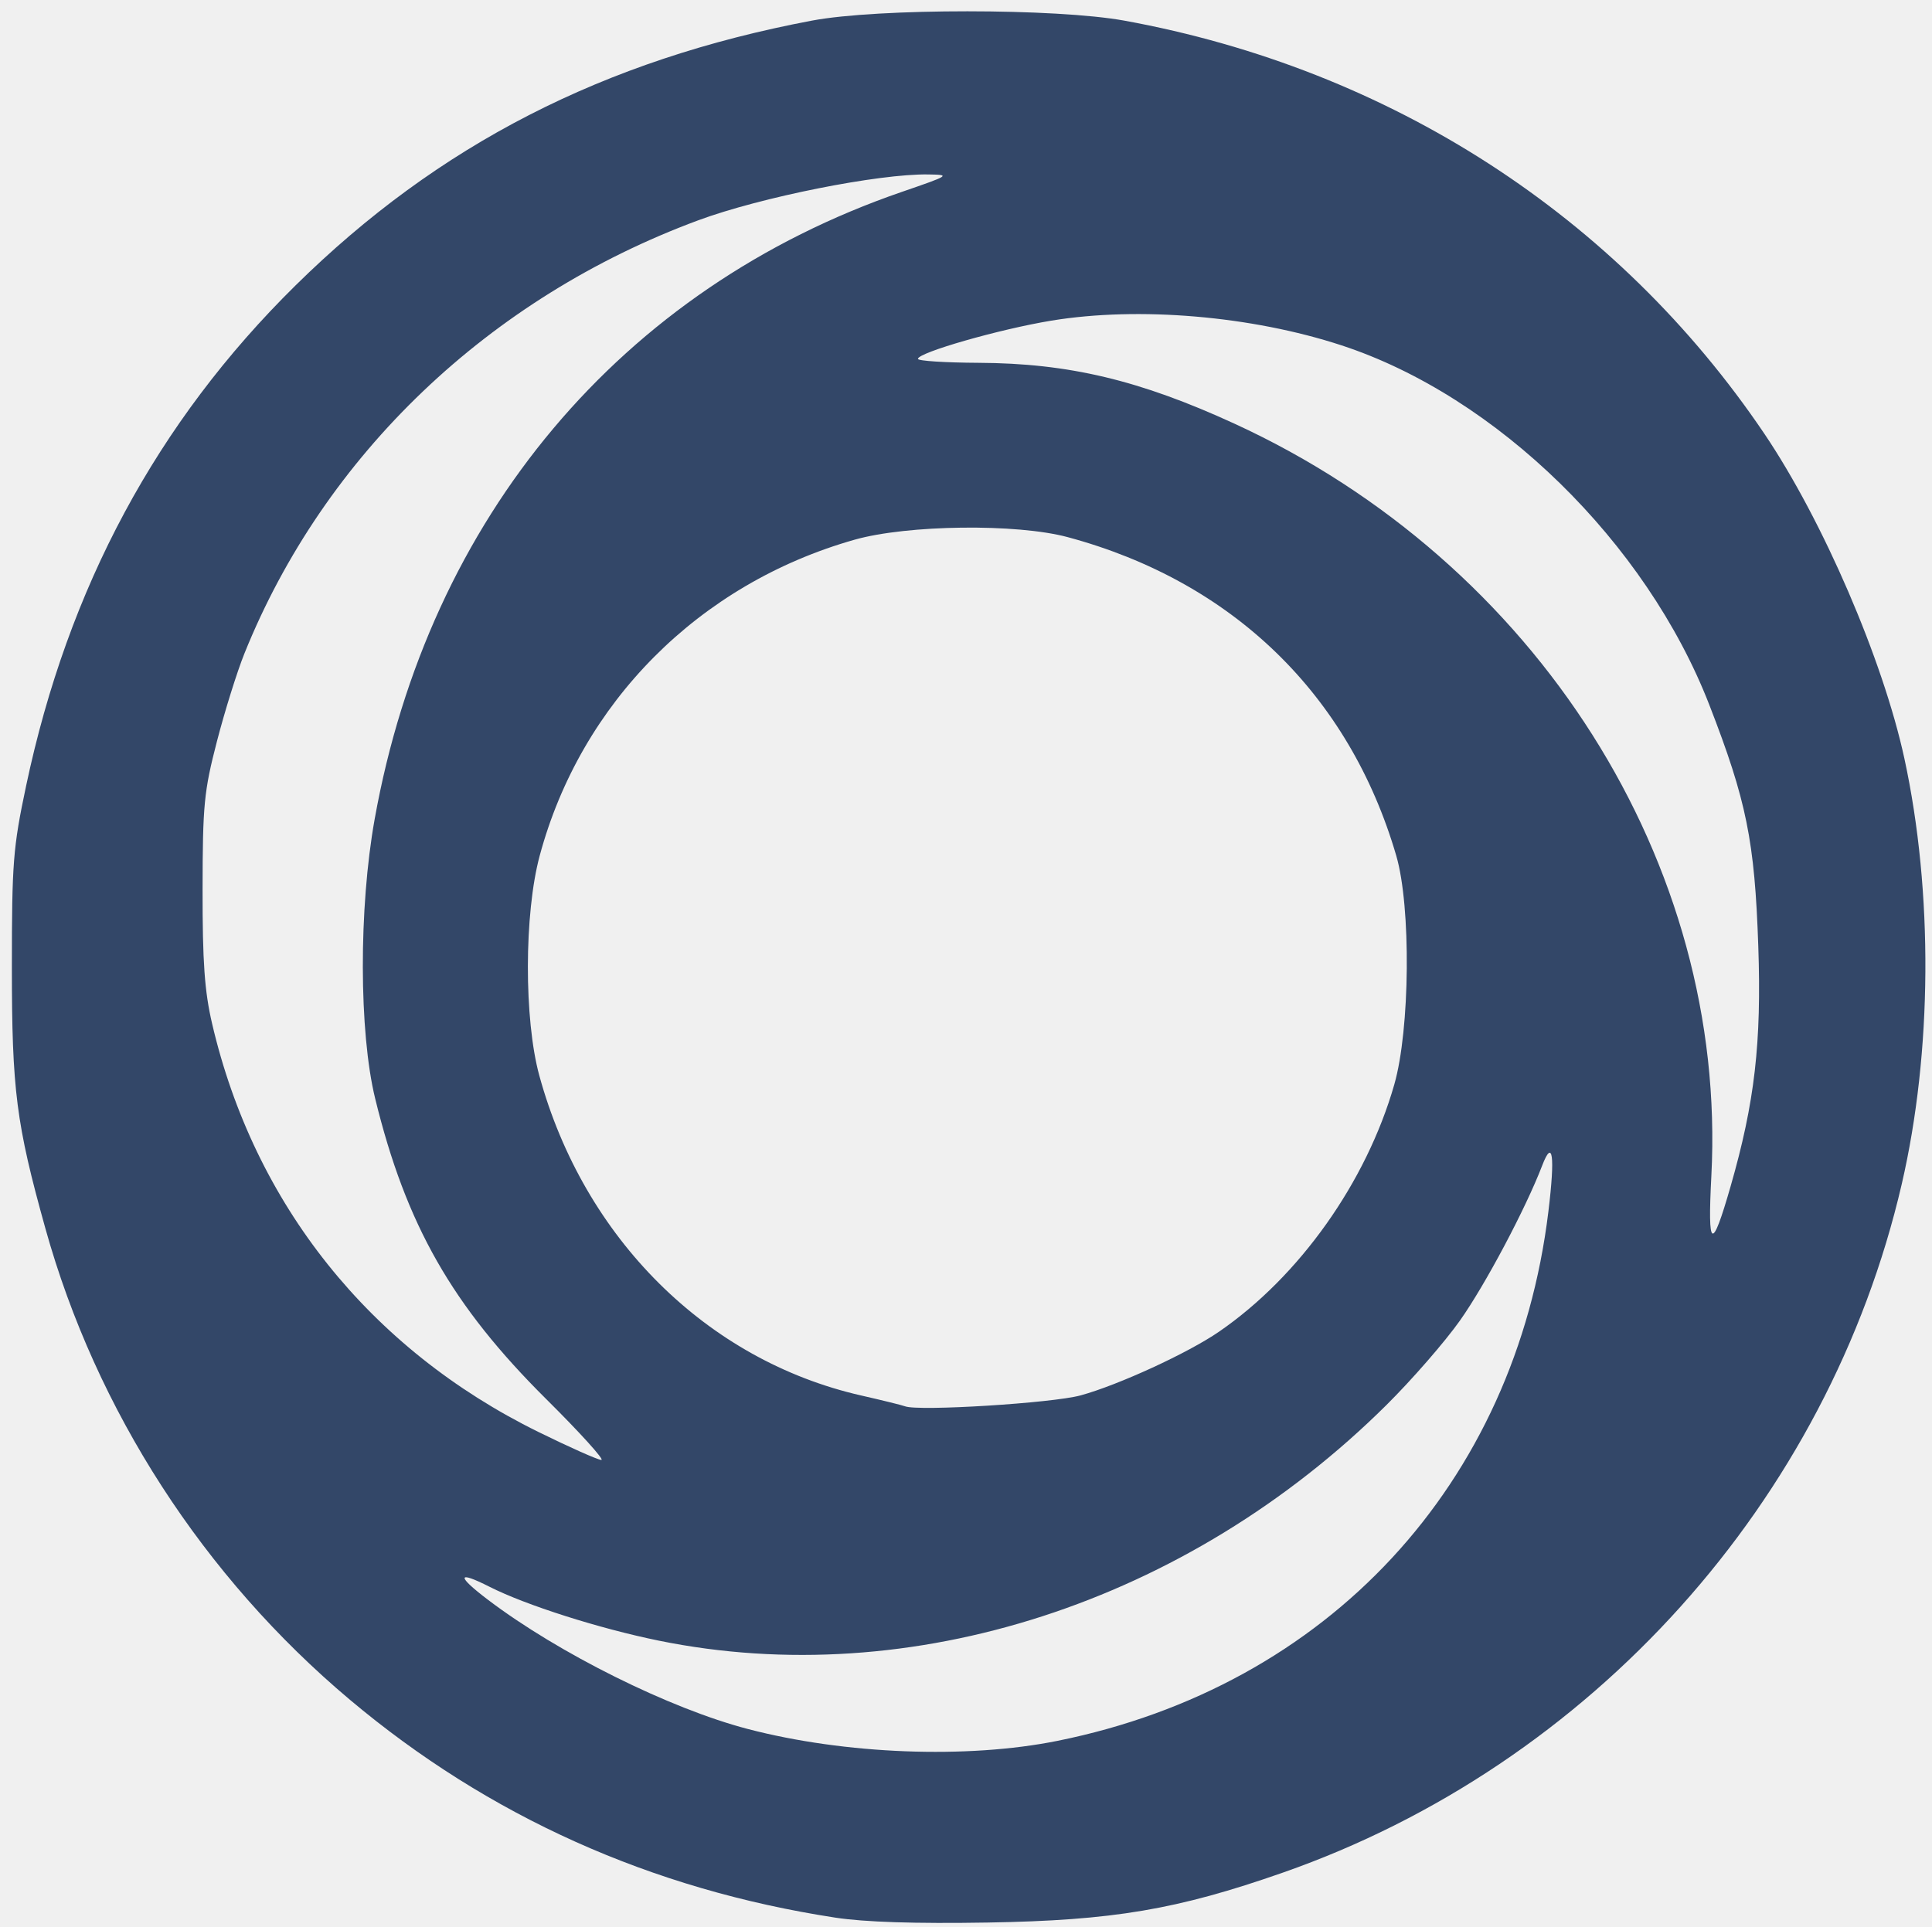
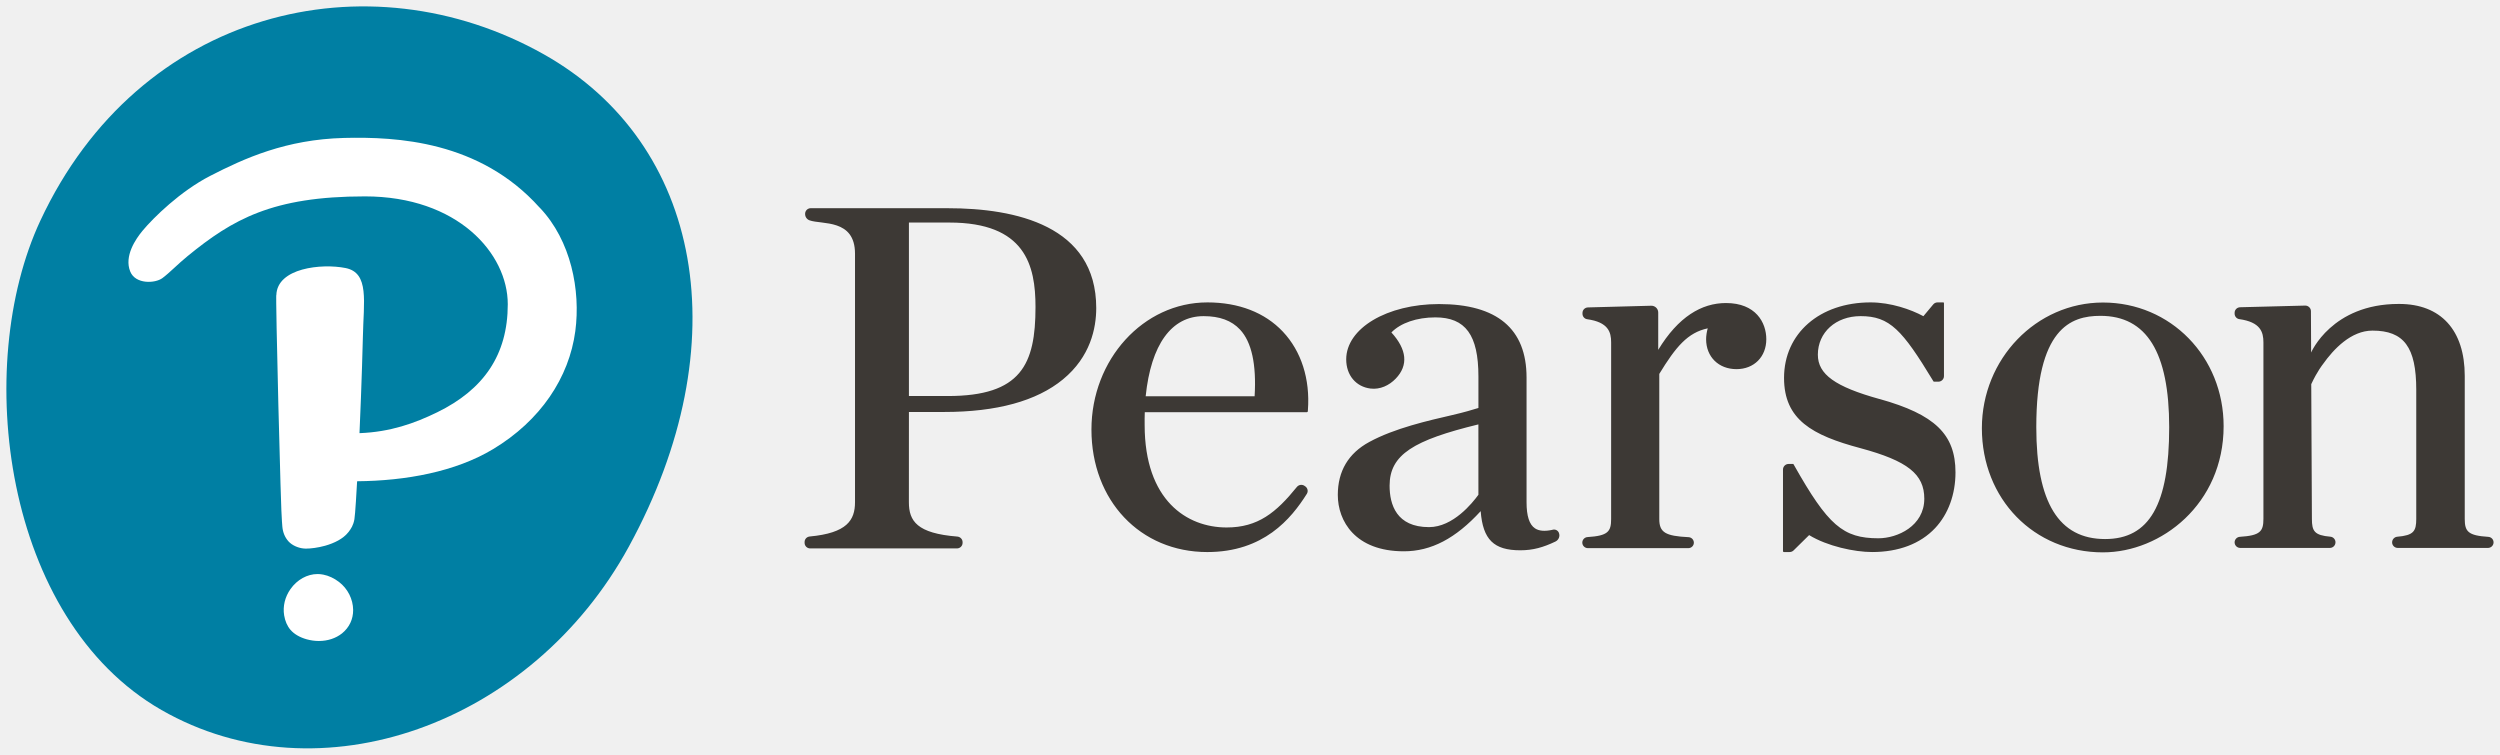
- <svg xmlns="http://www.w3.org/2000/svg" version="1.1" id="svg1" width="374" height="373" viewBox="0 0 374 373">
-   <g id="g1">
-     <path style="fill:#334768;fill-opacity:1" d="M 161.694,371.288 C 126.084,365.822 94.612,351.694 67.753,329.119 39.405,305.292 18.615,273.112 8.785,237.845 3.125,217.538 2.298,211.082 2.299,187.194 c 10e-4,-20.167 0.23,-23.083 2.747,-35 C 13.174,113.721 30.404,81.693 57.173,55.3 84.823,28.038 116.874,11.595 157.194,3.988 c 12.753,-2.406 47.29,-2.398 60.5,0.015 51.383,9.385 95.409,37.82 123.877,80.009 11.306,16.755 22.959,43.798 27.086,62.861 5.597,25.851 5.402,56.861 -0.519,82.407 -14.226,61.38 -60.084,112.403 -119.8,133.294 -20.477,7.164 -32.856,9.258 -57.145,9.666 -13.978,0.235 -23.842,-0.083 -29.5,-0.952 z m 43,-34.225 c 52.375,-10.56 88.638,-49.677 95.052,-102.532 1.309,-10.784 0.839,-14.205 -1.214,-8.843 -3.183,8.313 -11.016,23.077 -15.918,30.005 -2.919,4.125 -9.317,11.477 -14.218,16.338 -38.6,38.282 -92.01,55.582 -140.866,45.628 -11.523,-2.348 -25.757,-6.879 -32.766,-10.43 -6.325,-3.205 -6.442,-2.141 -0.278,2.535 13.631,10.339 35.155,21.045 50.241,24.991 18.823,4.923 42.482,5.833 59.966,2.308 z m -98.901,-66.119 c -18.29,-18.162 -27.191,-33.795 -33.168,-58.25 -3.144,-12.864 -3.188,-36.859 -0.1,-54.081 10.483,-58.46 47.718,-102.764 102.09,-121.472 9.293,-3.197 9.444,-3.298 5.079,-3.366 -9.598,-0.149 -32.416,4.4 -44.5,8.871 -40.522,14.995 -72.4,45.428 -87.889,83.907 -1.408,3.498 -3.8,11.148 -5.314,17 -2.504,9.672 -2.756,12.278 -2.776,28.64 -0.017,14.09 0.384,19.738 1.843,26 8.148,34.977 30.52,62.984 63.136,79.043 6.05,2.979 11.547,5.425 12.216,5.436 0.669,0.011 -4.109,-5.267 -10.617,-11.73 z m 103.401,-0.773 c 7.334,-2.01 20.784,-8.201 26.779,-12.325 15.591,-10.727 28.524,-28.966 33.936,-47.86 3.055,-10.665 3.262,-34.43 0.386,-44.291 -9.098,-31.201 -31.671,-53.097 -63.601,-61.694 -9.878,-2.66 -31.021,-2.406 -41.259,0.495 -30.091,8.526 -52.976,31.5 -60.964,61.2 -3.017,11.216 -3.049,31.68 -0.068,42.565 8.618,31.466 32.415,55.124 62.291,61.927 4.125,0.939 7.95,1.883 8.5,2.097 2.569,1.001 28.524,-0.612 34,-2.113 z m 125.82,-40.477 c 4.673,-16.256 5.999,-27.762 5.359,-46.49 -0.697,-20.397 -2.279,-28.189 -9.49,-46.752 -12.215,-31.443 -41.174,-59.751 -71.189,-69.586 -17.4,-5.702 -39.254,-7.564 -56.156,-4.786 -10.046,1.651 -25.845,6.18 -25.843,7.408 7.6e-4,0.389 5.288,0.73 11.75,0.76 17.447,0.079 31.176,3.348 49.568,11.802 58.475,26.879 95.422,85.186 92.275,145.623 -0.745,14.309 0.068,14.75 3.726,2.022 z" id="path1" />
+ <svg xmlns="http://www.w3.org/2000/svg" width="195.657" height="59.068" viewBox="0 0 51.768 15.628" version="1.1" id="svg9820">
+   <defs id="defs9814" />
+   <g id="layer1" transform="translate(-322.7425,-246.7201)">
+     <g id="g9840" transform="matrix(0.2645833,0,0,0.2645833,322.8132,246.8401)">
+       <path id="wordmark" d="m 121.739,41.251 c -0.073,-0.188 -0.273,-0.296 -0.469,-0.252 l -0.061,0.017 c -0.581,0.124 -1.028,0.089 -1.342,-0.12 -0.445,-0.296 -0.661,-0.966 -0.661,-2.046 v -9.761 c 0,-3.813 -2.304,-5.747 -6.852,-5.747 -4.072,0 -7.262,1.901 -7.262,4.328 0,1.248 0.771,2.15 1.909,2.286 0.744,0.089 1.454,-0.244 1.968,-0.78 1.001,-1.041 0.873,-2.282 -0.341,-3.612 0.718,-0.741 1.99,-1.179 3.44,-1.179 2.363,0 3.371,1.382 3.371,4.622 v 2.468 c -0.553,0.168 -1.071,0.327 -2.021,0.548 -1.913,0.443 -4.539,1.034 -6.519,2.112 -1.635,0.885 -2.465,2.28 -2.465,4.148 0,2.034 1.354,4.409 5.168,4.409 2.137,0 4.05,-0.999 6.014,-3.143 0.171,2.228 1.026,3.064 3.102,3.064 0.999,0 1.797,-0.23 2.747,-0.683 0.257,-0.124 0.379,-0.418 0.273,-0.679 z m -6.301,-2.983 c -0.463,0.637 -1.978,2.532 -3.866,2.532 -2.549,0 -3.085,-1.765 -3.085,-3.246 0,-2.435 1.892,-3.562 6.95,-4.794 z m 48.883,4.508 c -5.404,0 -9.48,-4.177 -9.48,-9.717 0,-5.424 4.252,-9.837 9.48,-9.837 5.292,0 9.44,4.249 9.44,9.676 0,6.101 -4.9,9.877 -9.44,9.877 z M 164.117,24.264 c -2.335,0 -5.017,0.991 -5.017,8.714 0,5.892 1.762,8.755 5.386,8.755 3.467,0 5.015,-2.698 5.015,-8.755 0,-5.863 -1.762,-8.714 -5.384,-8.714 z M 80.775,23.572 c 0,4.494 -1.122,6.968 -6.864,6.968 H 70.868 V 16.963 h 3.167 c 5.94,0 6.74,3.341 6.74,6.608 z M 70.868,38.851 v -7.063 h 2.757 c 4.113,0 7.241,-0.857 9.299,-2.551 2.153,-1.771 2.604,-4.014 2.604,-5.584 0,-6.457 -6.316,-7.812 -11.616,-7.812 l 0.022,-0.002 H 63.186 c -0.243,0 -0.442,0.197 -0.442,0.436 v 0.029 -0.008 c 0,0.221 0.135,0.418 0.347,0.494 0.958,0.348 3.558,-0.139 3.558,2.611 v 19.447 c 0,1.415 -0.636,2.414 -3.542,2.685 -0.232,0.021 -0.404,0.207 -0.404,0.432 v 0.068 c 0,0.24 0.196,0.434 0.44,0.434 h 11.483 c 0.243,0 0.442,-0.194 0.442,-0.434 v -0.06 c 0,-0.225 -0.181,-0.414 -0.412,-0.434 -3.157,-0.25 -3.791,-1.214 -3.791,-2.69 V 31.802 Z M 94.218,23.213 c -4.998,0 -9.065,4.463 -9.065,9.951 0,5.555 3.813,9.587 9.065,9.587 4.413,0 6.562,-2.601 7.792,-4.556 0.122,-0.194 0.069,-0.449 -0.12,-0.583 l -0.059,-0.041 c -0.19,-0.134 -0.455,-0.095 -0.602,0.087 -1.623,2.007 -3.043,3.169 -5.496,3.169 -3.102,0 -6.416,-2.108 -6.416,-8.027 v -0.043 c -0.006,-0.261 0,-0.619 0.01,-0.954 h 12.694 c 0.035,0 0.063,-0.027 0.065,-0.062 l 0.008,-0.101 c 0.181,-2.425 -0.516,-4.607 -1.96,-6.138 -1.411,-1.498 -3.455,-2.29 -5.914,-2.29 z m -4.821,7.344 c 0.418,-4.049 2.019,-6.269 4.535,-6.269 1.258,0 2.192,0.345 2.851,1.053 0.907,0.97 1.291,2.725 1.14,5.216 z m 57.434,0.217 h -0.004 c -3.471,-0.962 -4.823,-1.934 -4.823,-3.469 0,-1.748 1.407,-3.018 3.346,-3.018 2.28,0 3.257,1.076 5.665,5.046 l 0.031,0.052 c 0.012,0.021 0.033,0.033 0.033,0.033 h 0.353 c 0.243,0 0.442,-0.195 0.442,-0.436 v -5.706 c 0,-0.035 -0.029,-0.064 -0.029,-0.064 h -0.473 c -0.131,0 -0.257,0.058 -0.339,0.159 l -0.769,0.921 c -0.969,-0.526 -2.549,-1.08 -4.134,-1.08 -3.987,0 -6.772,2.429 -6.772,5.909 0,3.267 2.196,4.491 5.987,5.501 3.683,0.995 4.99,2.03 4.99,3.952 0,2.139 -2.1,3.099 -3.591,3.099 -2.775,0 -3.946,-1.016 -6.605,-5.727 l -0.031,-0.056 c -0.012,-0.021 -0.033,-0.035 -0.033,-0.035 h -0.357 c -0.243,0 -0.442,0.197 -0.442,0.436 v 6.393 c 0,0.037 0.029,0.066 0.067,0.066 h 0.451 c 0.116,0 0.23,-0.046 0.312,-0.128 l 1.215,-1.198 c 1.423,0.871 3.55,1.326 4.931,1.326 2.074,0 3.779,-0.648 4.931,-1.874 1.028,-1.094 1.593,-2.642 1.593,-4.361 0,-2.977 -1.611,-4.533 -5.944,-5.743 z m -21.006,9.397 c 0,0.985 -0.253,1.308 -1.844,1.407 -0.232,0.015 -0.412,0.205 -0.412,0.434 0,0.24 0.198,0.434 0.442,0.434 h 7.855 c 0.239,0 0.434,-0.192 0.434,-0.426 0,-0.232 -0.182,-0.424 -0.418,-0.434 -1.817,-0.087 -2.288,-0.377 -2.288,-1.415 V 28.809 c 1.293,-2.121 2.221,-3.232 3.791,-3.567 -0.076,0.269 -0.126,0.588 -0.126,0.85 0,1.38 0.977,2.344 2.376,2.344 1.374,0 2.335,-0.964 2.335,-2.344 0,-1.305 -0.826,-2.83 -3.157,-2.83 -1.909,0 -3.734,1.08 -5.302,3.664 v -2.923 c 0,-0.298 -0.249,-0.538 -0.551,-0.53 l -4.949,0.132 c -0.241,0.008 -0.428,0.197 -0.428,0.434 v 0.062 c 0,0.215 0.157,0.399 0.367,0.428 1.65,0.23 1.878,1.005 1.876,1.808 z m 54.328,-16.71 c 0.114,0 0.224,0.045 0.304,0.124 0.088,0.081 0.135,0.19 0.137,0.31 l 0.016,3.24 c 0,0 1.613,-3.802 6.844,-3.802 h 0.047 c 3.261,0 5.131,2.052 5.131,5.629 V 40.154 c 0,0.985 0.255,1.308 1.844,1.407 0.232,0.014 0.412,0.203 0.412,0.434 0,0.238 -0.198,0.434 -0.44,0.434 h -7.058 c -0.243,0 -0.442,-0.195 -0.442,-0.436 0,-0.232 0.179,-0.422 0.402,-0.441 1.283,-0.108 1.487,-0.428 1.487,-1.398 V 30.054 c 0,-3.337 -0.961,-4.634 -3.428,-4.634 -1.668,0 -3.032,1.434 -3.883,2.638 0,0 -0.436,0.538 -0.907,1.552 l 0.051,10.541 c 0,0.97 0.2,1.289 1.446,1.398 0.224,0.019 0.4,0.211 0.4,0.434 0,0.25 -0.198,0.445 -0.44,0.445 h -7.015 c -0.241,0 -0.44,-0.195 -0.44,-0.436 0,-0.228 0.182,-0.418 0.412,-0.434 1.589,-0.099 1.843,-0.42 1.843,-1.405 V 26.338 c 0,-0.805 -0.228,-1.583 -1.886,-1.816 -0.21,-0.029 -0.369,-0.215 -0.369,-0.43 v -0.064 c 0,-0.238 0.188,-0.428 0.43,-0.436 z" style="fill:#3d3935" />
+       <path id="thumbprint" d="M 42.276,3.786 C 54.715,10.777 57.611,26.452 48.956,42.312 41.35,56.252 24.742,62.206 12.366,55.11 -0.012,48.01 -2.427,28.207 2.892,16.812 10.616,0.263 28.533,-3.941 42.276,3.786" style="fill:#007fa3" />
+       <path id="interrobang" d="m 41.988,15.812 c 2.435,2.565 3.193,6.455 2.771,9.647 -0.485,3.639 -2.722,7.007 -6.44,9.239 -2.949,1.773 -6.825,2.478 -10.637,2.512 -0.031,0.596 -0.151,2.65 -0.212,2.975 -0.088,0.478 -0.259,0.737 -0.467,1.005 -0.41,0.528 -1.12,0.867 -1.827,1.067 -0.559,0.155 -1.115,0.225 -1.509,0.225 -0.065,0 -0.13,-0.006 -0.194,-0.012 -0.414,-0.046 -0.875,-0.24 -1.16,-0.552 -0.285,-0.316 -0.445,-0.71 -0.483,-1.159 l -0.031,-0.406 c -0.08,-0.348 -0.522,-18.032 -0.438,-17.717 0.065,-2.119 3.532,-2.487 5.414,-2.114 1.886,0.374 1.409,2.634 1.358,5.412 0,0 -0.09,3.652 -0.265,7.512 2.402,-0.091 4.309,-0.766 6.093,-1.639 3.605,-1.765 5.512,-4.469 5.512,-8.451 0,-3.982 -3.928,-8.441 -11.179,-8.441 -7.25,0 -10.363,1.804 -13.873,4.669 -0.791,0.646 -1.401,1.297 -1.976,1.725 -0.577,0.428 -2.109,0.494 -2.518,-0.509 -0.496,-1.208 0.428,-2.555 0.971,-3.207 0.854,-1.024 2.955,-3.085 5.286,-4.283 2.671,-1.374 5.936,-2.855 10.482,-2.969 4.113,-0.101 10.608,0.226 15.286,5.439 M 26.263,45.09 c -0.379,-0.29 -0.803,-0.49 -1.232,-0.573 -0.145,-0.029 -0.296,-0.045 -0.443,-0.045 -0.808,0 -1.603,0.439 -2.121,1.177 -0.432,0.612 -0.61,1.345 -0.496,2.054 0.075,0.455 0.245,0.848 0.5,1.14 0.285,0.329 0.72,0.583 1.262,0.736 0.312,0.085 0.632,0.132 0.952,0.132 h 0.002 c 0.699,0 1.326,-0.209 1.815,-0.596 0.567,-0.459 0.875,-1.107 0.869,-1.833 -0.008,-0.842 -0.42,-1.665 -1.107,-2.191" style="fill:#ffffff" />
+     </g>
  </g>
</svg>
